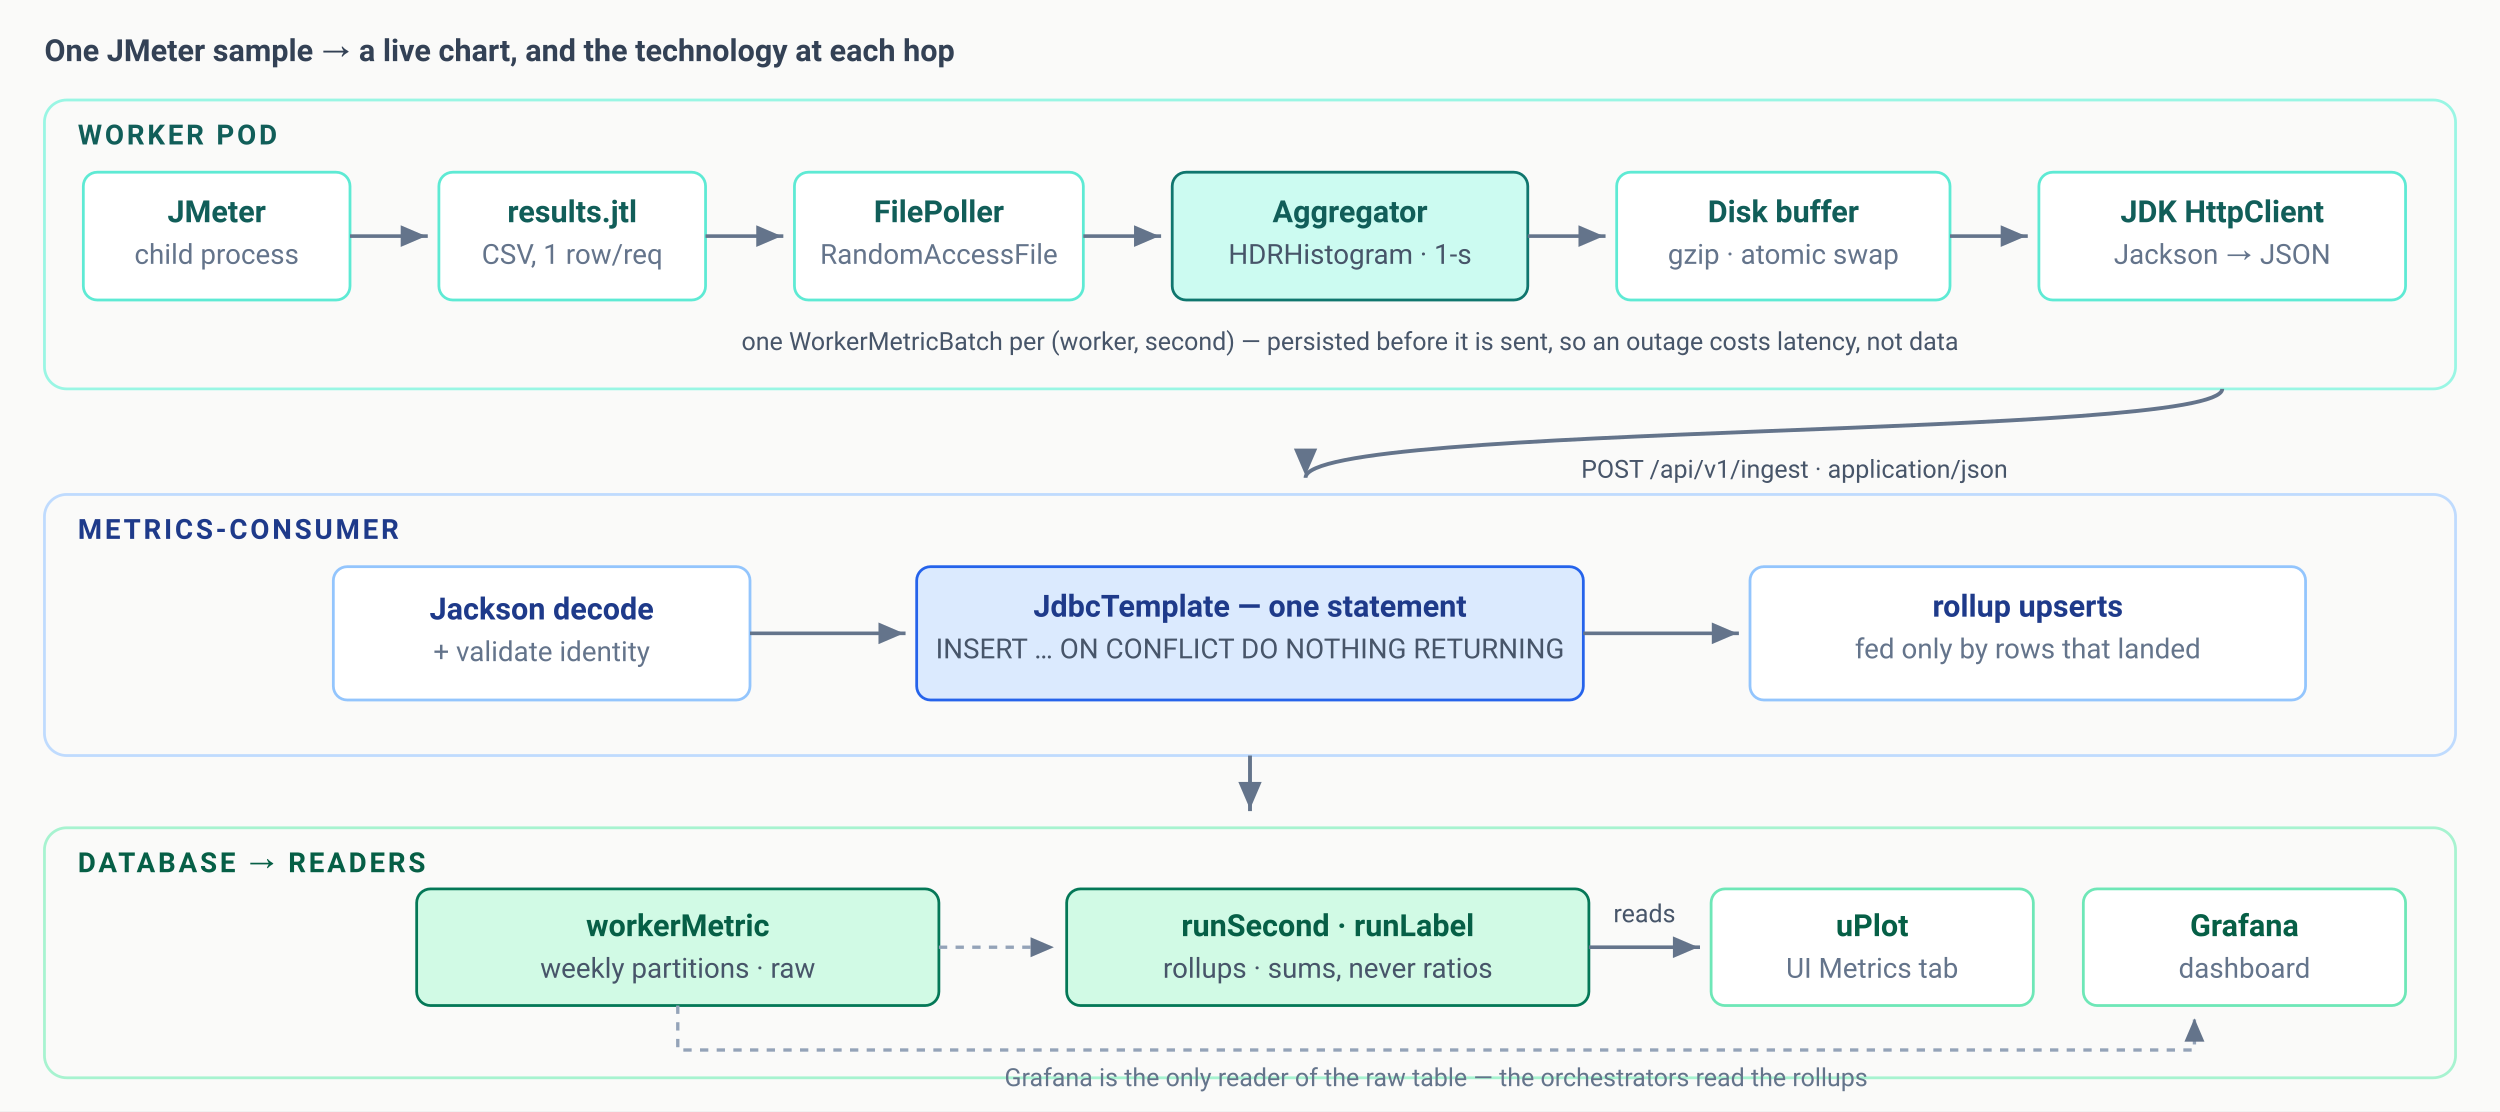
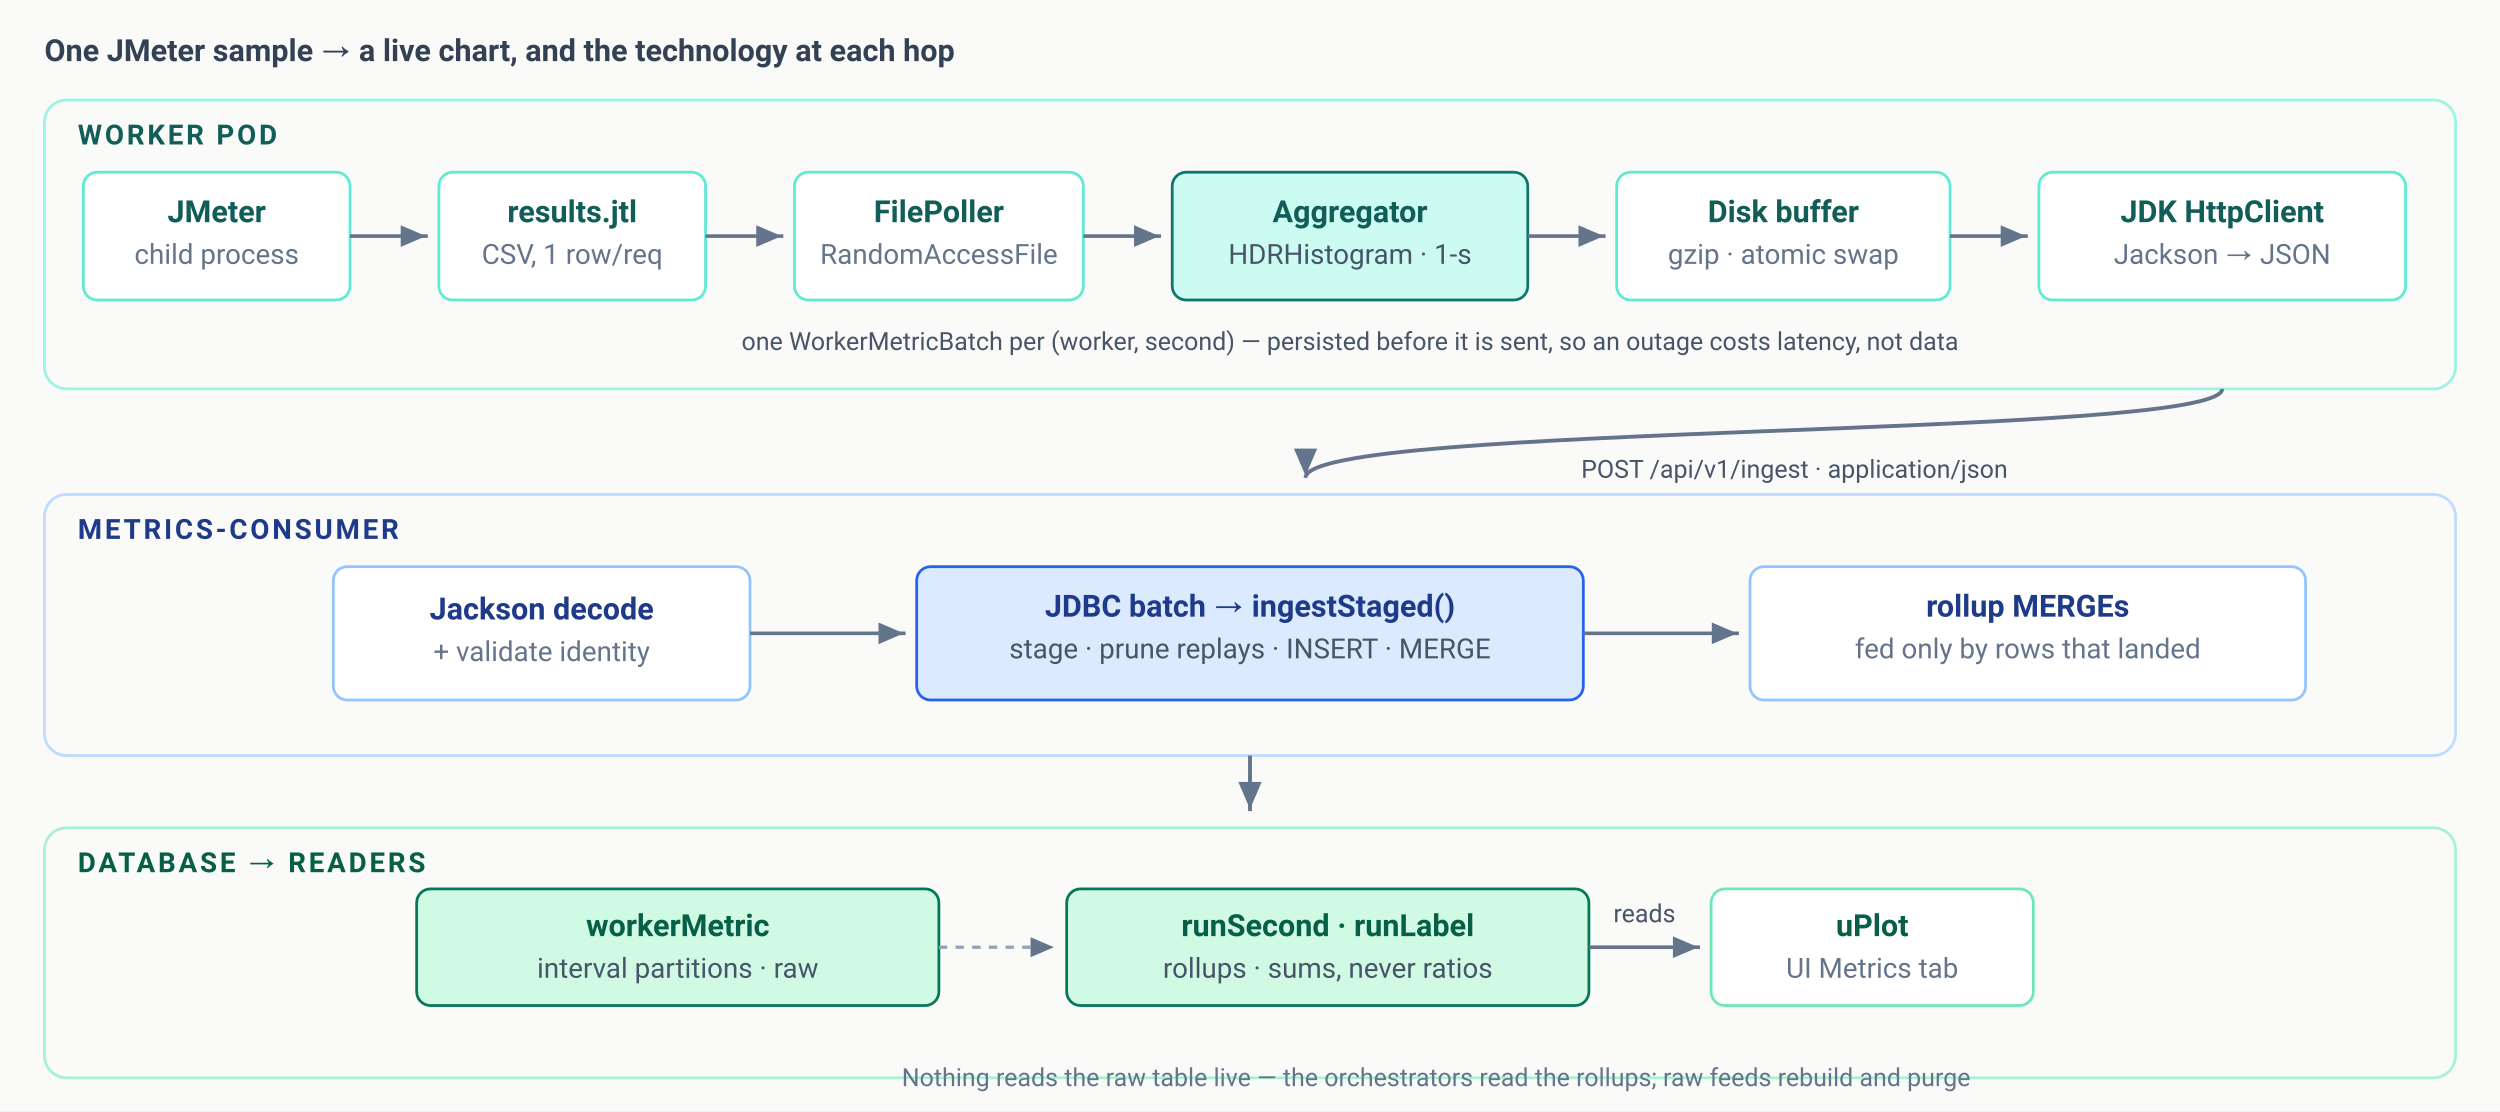
<svg xmlns="http://www.w3.org/2000/svg" viewBox="0 0 900 400" width="900" height="400" font-family="-apple-system, 'Segoe UI', Roboto, Helvetica, Arial, sans-serif">
  <defs>
    <marker id="d" markerWidth="9" markerHeight="9" refX="7.5" refY="3" orient="auto" markerUnits="strokeWidth">
      <path d="M0,0 L0,6 L7,3 z" fill="#64748b" />
    </marker>
  </defs>
  <rect width="900" height="400" fill="#fafaf9" />
  <text x="16" y="22" font-size="11" font-weight="600" fill="#334155">One JMeter sample → a live chart, and the technology at each hop</text>
  <rect x="16" y="36" width="868" height="104" rx="8" fill="none" stroke="#99f6e4" />
  <text x="28" y="52" font-size="10" font-weight="600" fill="#115e59" letter-spacing="1">WORKER POD</text>
  <g font-size="10" text-anchor="middle">
    <rect x="30" y="62" width="96" height="46" rx="5" fill="#ffffff" stroke="#5eead4" />
    <text x="78" y="80" font-size="11" font-weight="600" fill="#115e59">JMeter</text>
    <text x="78" y="95" fill="#64748b">child process</text>
    <rect x="158" y="62" width="96" height="46" rx="5" fill="#ffffff" stroke="#5eead4" />
    <text x="206" y="80" font-size="11" font-weight="600" fill="#115e59">results.jtl</text>
    <text x="206" y="95" fill="#64748b">CSV, 1 row/req</text>
    <rect x="286" y="62" width="104" height="46" rx="5" fill="#ffffff" stroke="#5eead4" />
    <text x="338" y="80" font-size="11" font-weight="600" fill="#115e59">FilePoller</text>
    <text x="338" y="95" fill="#64748b">RandomAccessFile</text>
    <rect x="422" y="62" width="128" height="46" rx="5" fill="#ccfbf1" stroke="#0f766e" />
    <text x="486" y="80" font-size="11" font-weight="600" fill="#115e59">Aggregator</text>
    <text x="486" y="95" fill="#475569">HDRHistogram · 1-s</text>
    <rect x="582" y="62" width="120" height="46" rx="5" fill="#ffffff" stroke="#5eead4" />
    <text x="642" y="80" font-size="11" font-weight="600" fill="#115e59">Disk buffer</text>
    <text x="642" y="95" fill="#64748b">gzip · atomic swap</text>
    <rect x="734" y="62" width="132" height="46" rx="5" fill="#ffffff" stroke="#5eead4" />
    <text x="800" y="80" font-size="11" font-weight="600" fill="#115e59">JDK HttpClient</text>
    <text x="800" y="95" fill="#64748b">Jackson → JSON</text>
  </g>
  <g stroke="#64748b" stroke-width="1.3" marker-end="url(#d)">
    <line x1="126" y1="85" x2="154" y2="85" />
    <line x1="254" y1="85" x2="282" y2="85" />
    <line x1="390" y1="85" x2="418" y2="85" />
    <line x1="550" y1="85" x2="578" y2="85" />
    <line x1="702" y1="85" x2="730" y2="85" />
  </g>
  <text x="486" y="126" font-size="9" text-anchor="middle" fill="#475569">one WorkerMetricBatch per (worker, second) — persisted before it is sent, so an outage costs latency, not data</text>
  <path d="M800,140 C800,158 470,152 470,172" stroke="#64748b" stroke-width="1.4" fill="none" marker-end="url(#d)" />
  <text x="646" y="172" font-size="9" text-anchor="middle" fill="#475569">POST /api/v1/ingest · application/json</text>
  <rect x="16" y="178" width="868" height="94" rx="8" fill="none" stroke="#bfdbfe" />
  <text x="28" y="194" font-size="10" font-weight="600" fill="#1e3a8a" letter-spacing="1">METRICS-CONSUMER</text>
  <g font-size="10" text-anchor="middle">
    <rect x="120" y="204" width="150" height="48" rx="5" fill="#ffffff" stroke="#93c5fd" />
    <text x="195" y="223" font-size="11" font-weight="600" fill="#1e3a8a">Jackson decode</text>
    <text x="195" y="238" fill="#64748b">+ validate identity</text>
    <rect x="330" y="204" width="240" height="48" rx="5" fill="#dbeafe" stroke="#2563eb" />
-     <text x="450" y="222" font-size="11" font-weight="600" fill="#1e3a8a">JdbcTemplate — one statement</text>
-     <text x="450" y="237" fill="#475569">INSERT … ON CONFLICT DO NOTHING RETURNING</text>
+     <text x="450" y="222" font-size="11" font-weight="600" fill="#1e3a8a">JDBC batch → ingestStaged()</text>
+     <text x="450" y="237" fill="#475569">stage · prune replays · INSERT · MERGE</text>
    <rect x="630" y="204" width="200" height="48" rx="5" fill="#ffffff" stroke="#93c5fd" />
-     <text x="730" y="222" font-size="11" font-weight="600" fill="#1e3a8a">rollup upserts</text>
+     <text x="730" y="222" font-size="11" font-weight="600" fill="#1e3a8a">rollup MERGEs</text>
    <text x="730" y="237" fill="#64748b">fed only by rows that landed</text>
  </g>
  <g stroke="#64748b" stroke-width="1.3" marker-end="url(#d)">
    <line x1="270" y1="228" x2="326" y2="228" />
    <line x1="570" y1="228" x2="626" y2="228" />
  </g>
  <path d="M450,272 L450,292" stroke="#64748b" stroke-width="1.4" fill="none" marker-end="url(#d)" />
  <rect x="16" y="298" width="868" height="90" rx="8" fill="none" stroke="#a7f3d0" />
  <text x="28" y="314" font-size="10" font-weight="600" fill="#065f46" letter-spacing="1">DATABASE → READERS</text>
  <g font-size="10" text-anchor="middle">
    <rect x="150" y="320" width="188" height="42" rx="5" fill="#d1fae5" stroke="#047857" />
    <text x="244" y="337" font-size="11" font-weight="600" fill="#065f46">workerMetric</text>
-     <text x="244" y="352" fill="#475569">weekly partitions · raw</text>
+     <text x="244" y="352" fill="#475569">interval partitions · raw</text>
    <rect x="384" y="320" width="188" height="42" rx="5" fill="#d1fae5" stroke="#047857" />
    <text x="478" y="337" font-size="11" font-weight="600" fill="#065f46">runSecond · runLabel</text>
    <text x="478" y="352" fill="#475569">rollups · sums, never ratios</text>
    <rect x="616" y="320" width="116" height="42" rx="5" fill="#ffffff" stroke="#6ee7b7" />
    <text x="674" y="337" font-size="11" font-weight="600" fill="#065f46">uPlot</text>
    <text x="674" y="352" fill="#64748b">UI Metrics tab</text>
-     <rect x="750" y="320" width="116" height="42" rx="5" fill="#ffffff" stroke="#6ee7b7" />
-     <text x="808" y="337" font-size="11" font-weight="600" fill="#065f46">Grafana</text>
-     <text x="808" y="352" fill="#64748b">dashboard</text>
  </g>
  <line x1="338" y1="341" x2="380" y2="341" stroke="#94a3b8" stroke-width="1.2" stroke-dasharray="3,3" marker-end="url(#d)" />
  <line x1="572" y1="341" x2="612" y2="341" stroke="#64748b" stroke-width="1.3" marker-end="url(#d)" />
  <text x="592" y="332" font-size="9" text-anchor="middle" fill="#475569">reads</text>
-   <path d="M244,362 L244,378 L790,378 L790,366" stroke="#94a3b8" stroke-width="1.2" fill="none" stroke-dasharray="3,3" marker-end="url(#d)" />
-   <text x="517" y="391" font-size="9" text-anchor="middle" fill="#64748b">Grafana is the only reader of the raw table — the orchestrators read the rollups</text>
+   <text x="517" y="391" font-size="9" text-anchor="middle" fill="#64748b">Nothing reads the raw table live — the orchestrators read the rollups; raw feeds rebuild and purge</text>
</svg>
